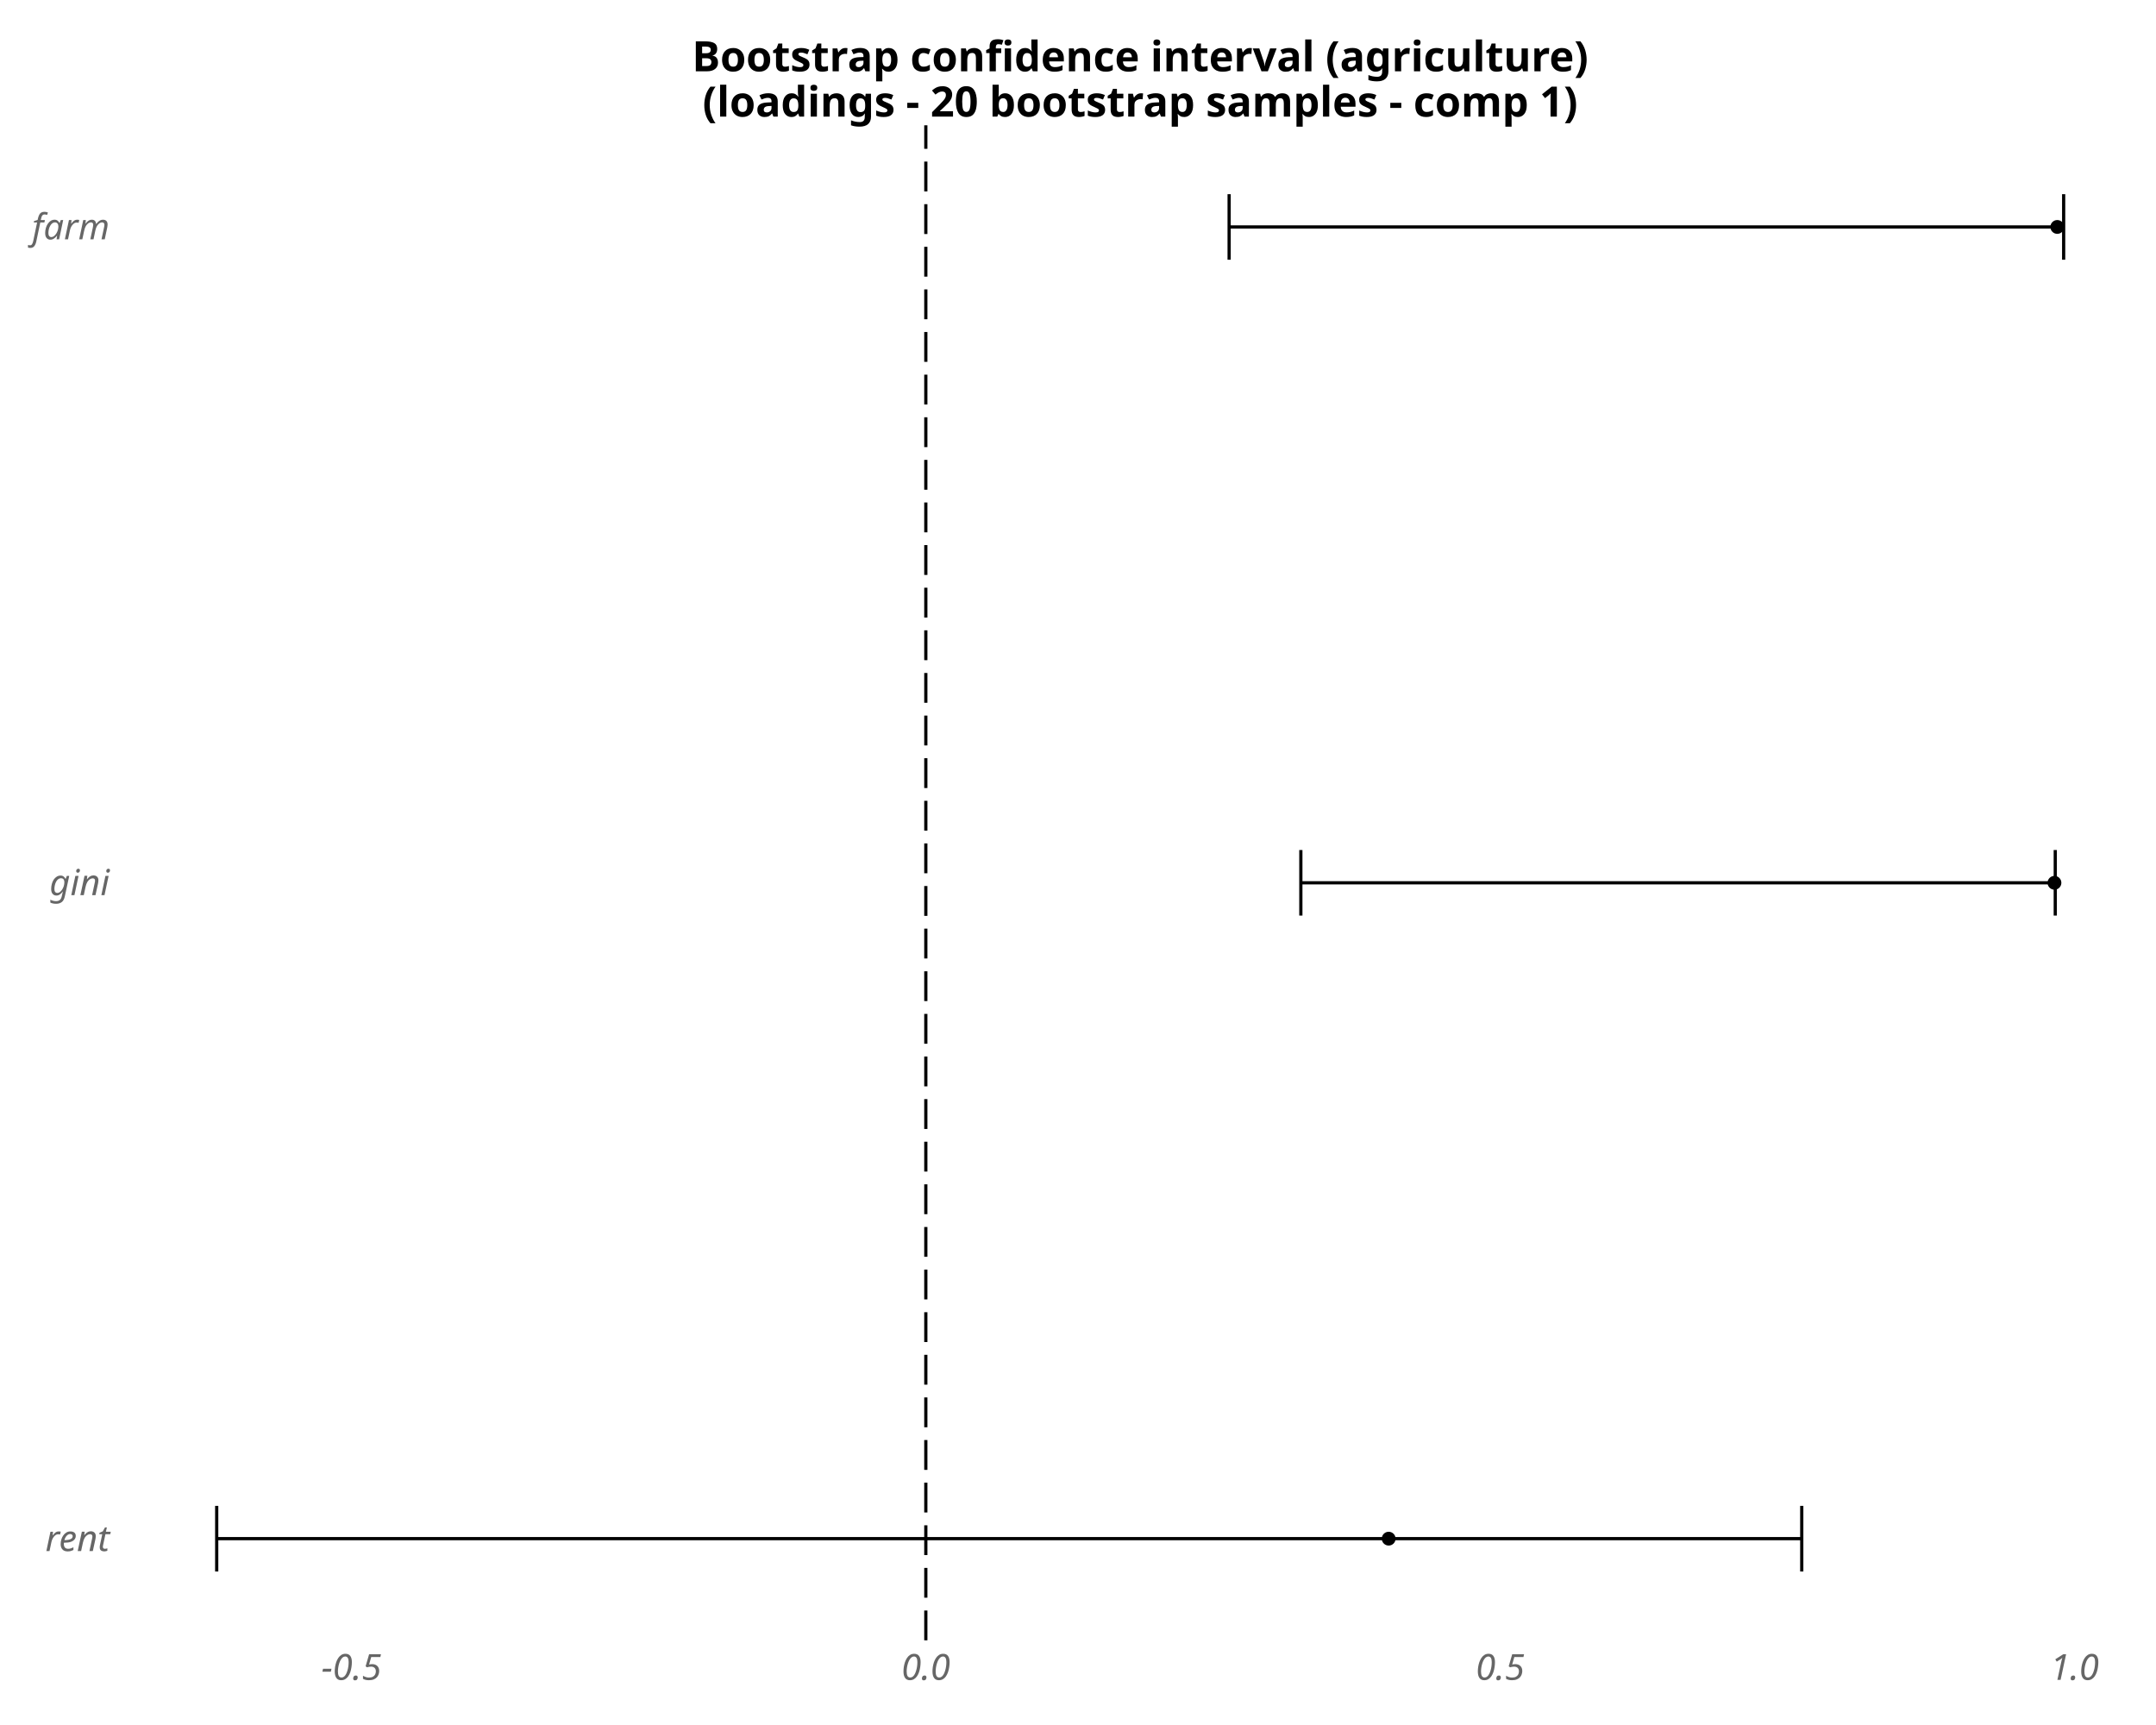
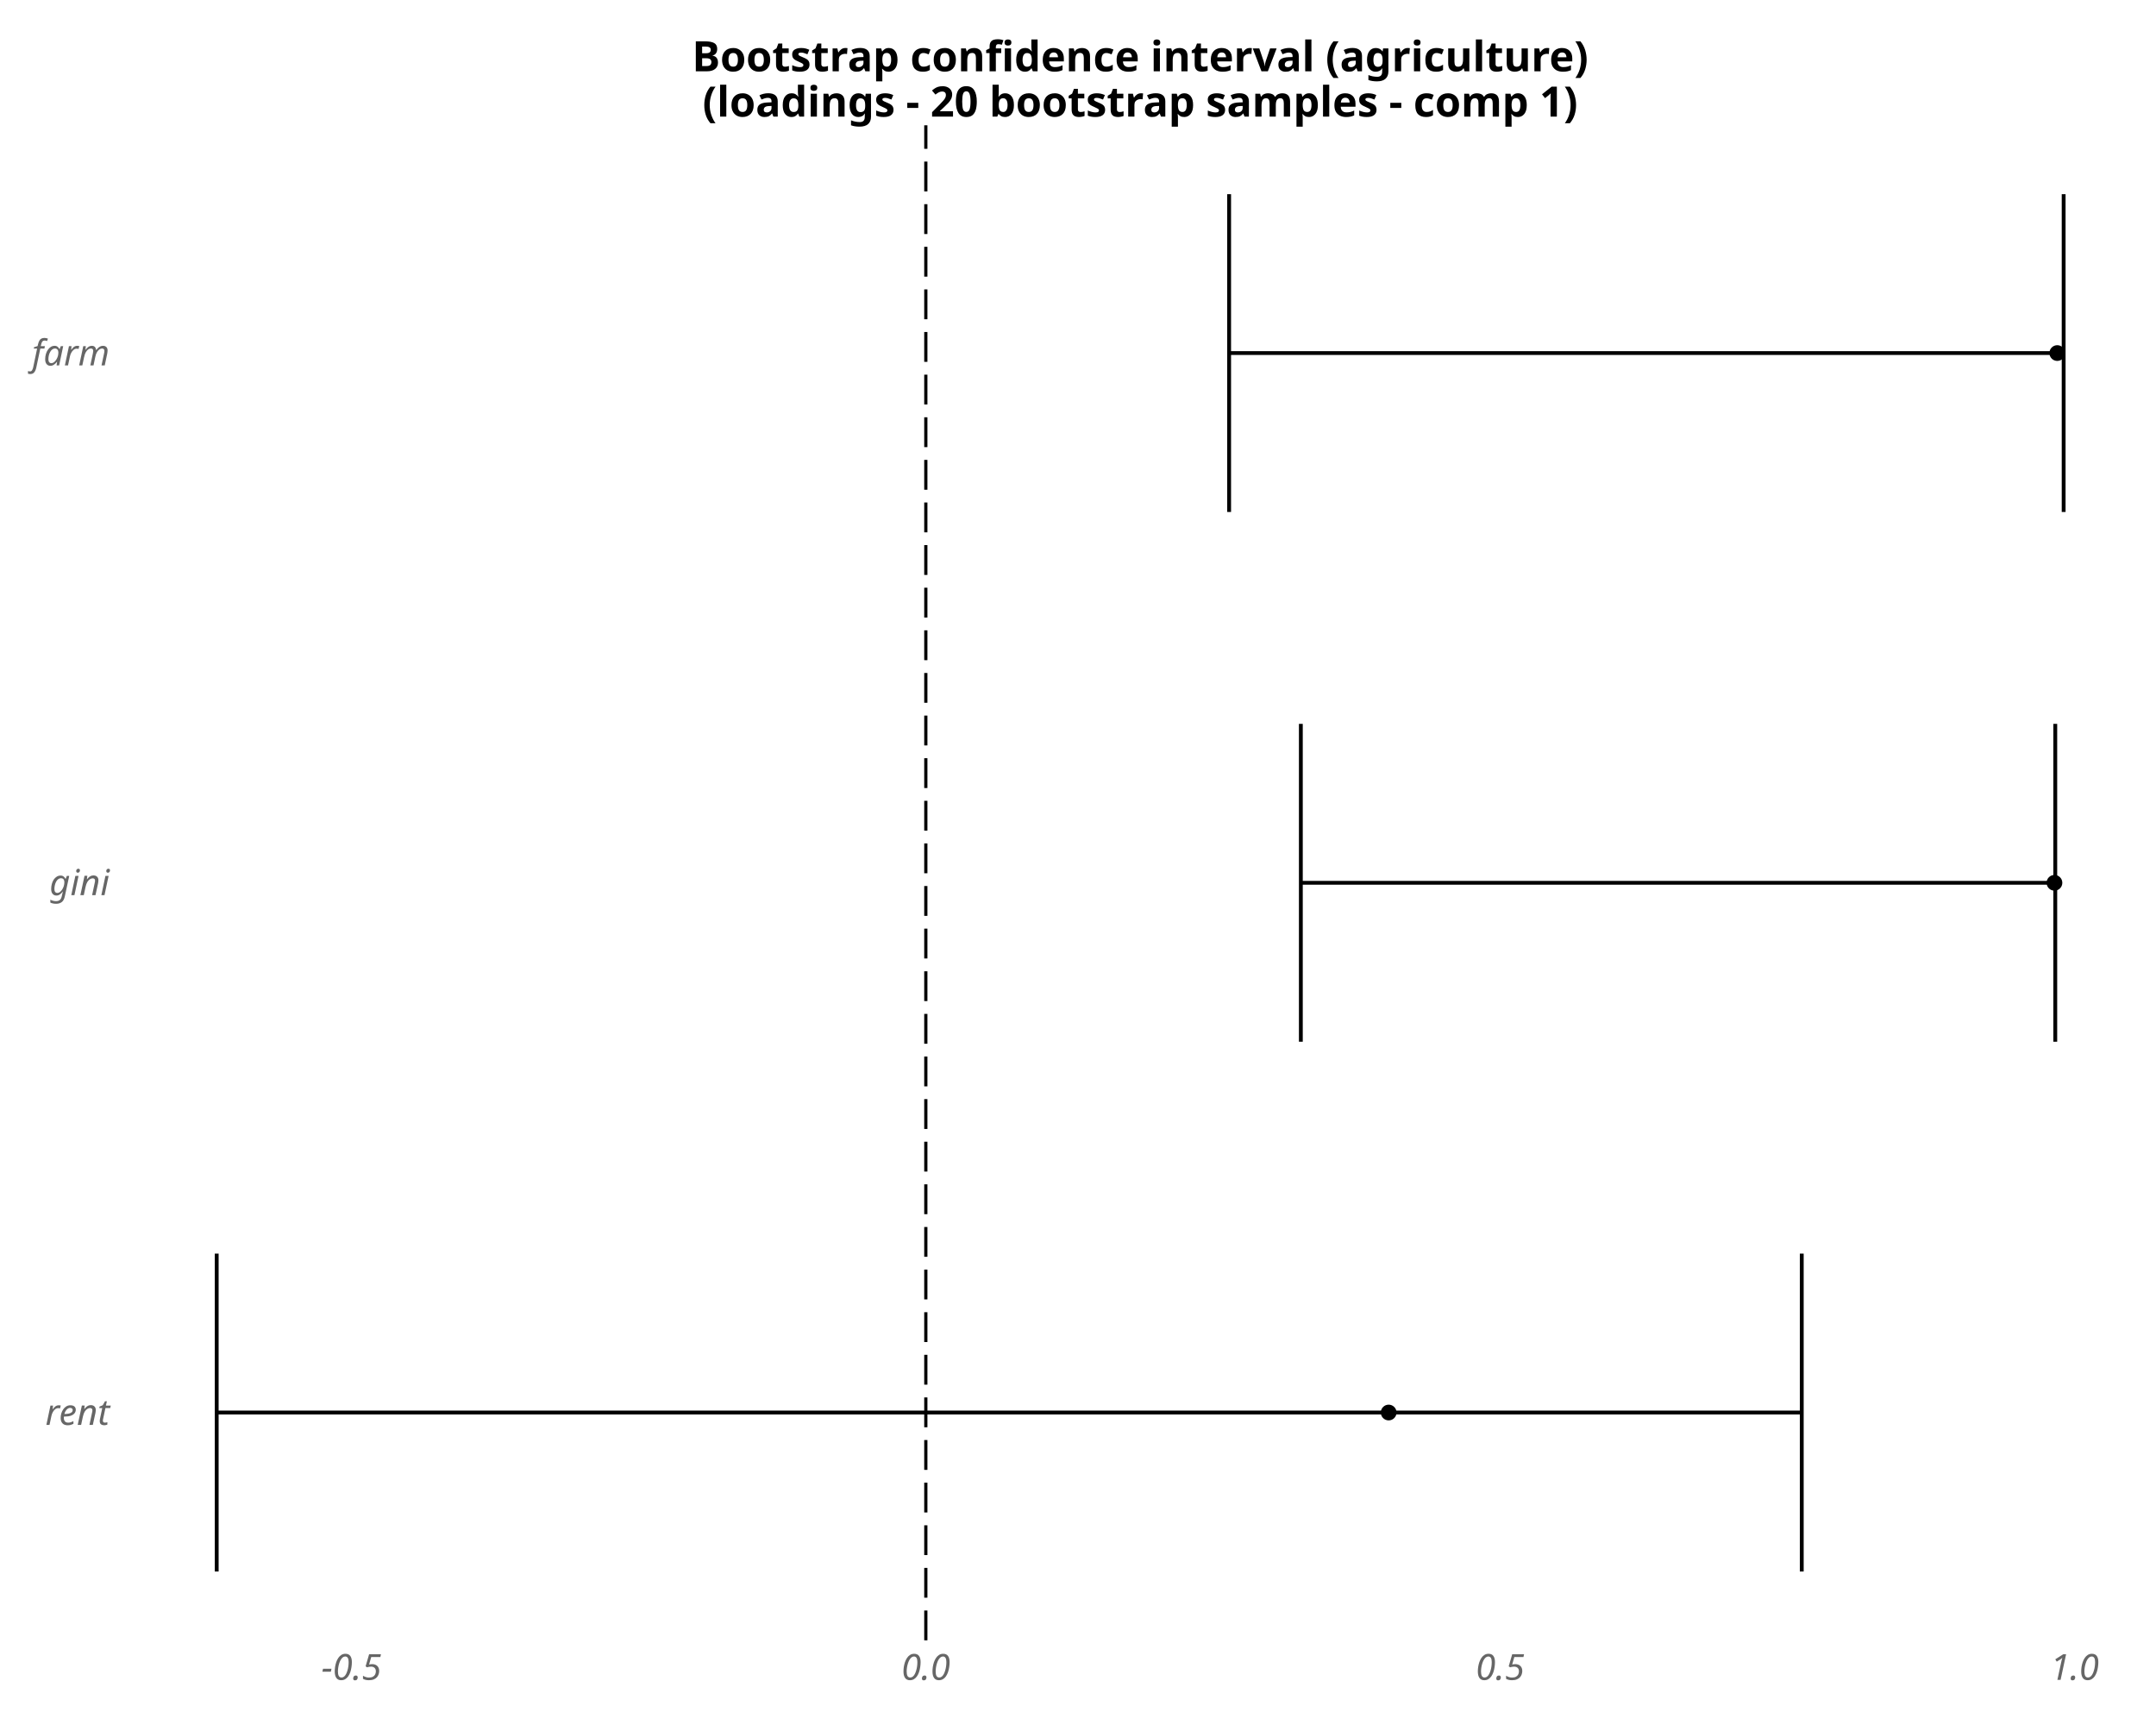
<svg xmlns="http://www.w3.org/2000/svg" class="svglite" data-engine-version="2.0" width="720.00pt" height="576.00pt" viewBox="0 0 720.00 576.00">
  <defs>
    <style type="text/css">
    .svglite line, .svglite polyline, .svglite polygon, .svglite path, .svglite rect, .svglite circle {
      fill: none;
      stroke: #000000;
      stroke-linecap: round;
      stroke-linejoin: round;
      stroke-miterlimit: 10.00;
    }
  </style>
  </defs>
  <rect width="100%" height="100%" style="stroke: none; fill: #FFFFFF;" />
  <defs>
    <clipPath id="cpMC4wMHw3MjAuMDB8MC4wMHw1NzYuMDA=">
      <rect x="0.00" y="0.00" width="720.00" height="576.00" />
    </clipPath>
  </defs>
  <g clip-path="url(#cpMC4wMHw3MjAuMDB8MC4wMHw1NzYuMDA=)">
    <rect x="0.00" y="0.00" width="720.00" height="576.00" style="stroke-width: 1.07; stroke: #FFFFFF; fill: #FFFFFF;" />
  </g>
  <defs>
    <clipPath id="cpNDEuNTN8NzIwLjAwfDQxLjgzfDU0Ny43Mw==">
      <rect x="41.53" y="41.83" width="678.47" height="505.89" />
    </clipPath>
  </defs>
  <g clip-path="url(#cpNDEuNTN8NzIwLjAwfDQxLjgzfDU0Ny43Mw==)">
    <rect x="41.53" y="41.83" width="678.47" height="505.89" style="stroke-width: 1.07; stroke: none; fill: #FFFFFF;" />
-     <circle cx="687.03" cy="75.78" r="1.95" style="stroke-width: 0.71; fill: #000000;" />
-     <circle cx="686.09" cy="294.78" r="1.95" style="stroke-width: 0.71; fill: #000000;" />
-     <circle cx="463.75" cy="513.78" r="1.95" style="stroke-width: 0.71; fill: #000000;" />
-     <polyline points="689.16,86.73 689.16,64.83 " style="stroke-width: 1.07; stroke-linecap: butt;" />
-     <polyline points="689.16,75.78 410.47,75.78 " style="stroke-width: 1.07; stroke-linecap: butt;" />
-     <polyline points="410.47,86.73 410.47,64.83 " style="stroke-width: 1.07; stroke-linecap: butt;" />
-     <polyline points="686.36,305.73 686.36,283.83 " style="stroke-width: 1.07; stroke-linecap: butt;" />
-     <polyline points="686.36,294.78 434.42,294.78 " style="stroke-width: 1.07; stroke-linecap: butt;" />
-     <polyline points="434.42,305.73 434.42,283.83 " style="stroke-width: 1.07; stroke-linecap: butt;" />
-     <polyline points="601.70,524.73 601.70,502.83 " style="stroke-width: 1.07; stroke-linecap: butt;" />
-     <polyline points="601.70,513.78 72.37,513.78 " style="stroke-width: 1.07; stroke-linecap: butt;" />
-     <polyline points="72.37,524.73 72.37,502.83 " style="stroke-width: 1.07; stroke-linecap: butt;" />
+     <circle cx="687.03" cy="117.89" r="2.27" style="stroke-width: 0.71; fill: #000000;" />
+     <circle cx="686.09" cy="294.78" r="2.27" style="stroke-width: 0.71; fill: #000000;" />
+     <circle cx="463.75" cy="471.66" r="2.27" style="stroke-width: 0.71; fill: #000000;" />
+     <polyline points="689.16,170.96 689.16,64.83 " style="stroke-width: 1.28; stroke-linecap: butt;" />
+     <polyline points="689.16,117.89 410.47,117.89 " style="stroke-width: 1.28; stroke-linecap: butt;" />
+     <polyline points="410.47,170.96 410.47,64.83 " style="stroke-width: 1.28; stroke-linecap: butt;" />
+     <polyline points="686.36,347.85 686.36,241.71 " style="stroke-width: 1.28; stroke-linecap: butt;" />
+     <polyline points="686.36,294.78 434.42,294.78 " style="stroke-width: 1.28; stroke-linecap: butt;" />
+     <polyline points="434.42,347.85 434.42,241.71 " style="stroke-width: 1.28; stroke-linecap: butt;" />
+     <polyline points="601.70,524.73 601.70,418.60 " style="stroke-width: 1.28; stroke-linecap: butt;" />
+     <polyline points="601.70,471.66 72.37,471.66 " style="stroke-width: 1.28; stroke-linecap: butt;" />
+     <polyline points="72.37,524.73 72.37,418.60 " style="stroke-width: 1.28; stroke-linecap: butt;" />
    <line x1="309.18" y1="547.73" x2="309.18" y2="41.83" style="stroke-width: 1.07; stroke-dasharray: 9.96,4.27; stroke-linecap: butt;" />
  </g>
  <g clip-path="url(#cpMC4wMHw3MjAuMDB8MC4wMHw1NzYuMDA=)">
-     <text x="36.60" y="79.91" text-anchor="end" style="font-size: 12.00px; font-style: italic; fill: #666666; font-family: sans;" textLength="24.00px" lengthAdjust="spacingAndGlyphs">farm</text>
+     <text x="36.60" y="122.02" text-anchor="end" style="font-size: 12.00px; font-style: italic; fill: #666666; font-family: sans;" textLength="24.00px" lengthAdjust="spacingAndGlyphs">farm</text>
    <text x="36.60" y="298.91" text-anchor="end" style="font-size: 12.00px; font-style: italic; fill: #666666; font-family: sans;" textLength="18.68px" lengthAdjust="spacingAndGlyphs">gini</text>
-     <text x="36.60" y="517.91" text-anchor="end" style="font-size: 12.00px; font-style: italic; fill: #666666; font-family: sans;" textLength="20.68px" lengthAdjust="spacingAndGlyphs">rent</text>
+     <text x="36.60" y="475.79" text-anchor="end" style="font-size: 12.00px; font-style: italic; fill: #666666; font-family: sans;" textLength="20.68px" lengthAdjust="spacingAndGlyphs">rent</text>
    <text x="117.37" y="560.92" text-anchor="middle" style="font-size: 12.00px; font-style: italic; fill: #666666; font-family: sans;" textLength="20.68px" lengthAdjust="spacingAndGlyphs">-0.5</text>
    <text x="309.18" y="560.92" text-anchor="middle" style="font-size: 12.00px; font-style: italic; fill: #666666; font-family: sans;" textLength="16.68px" lengthAdjust="spacingAndGlyphs">0.0</text>
    <text x="500.99" y="560.92" text-anchor="middle" style="font-size: 12.00px; font-style: italic; fill: #666666; font-family: sans;" textLength="16.68px" lengthAdjust="spacingAndGlyphs">0.5</text>
    <text x="692.80" y="560.92" text-anchor="middle" style="font-size: 12.00px; font-style: italic; fill: #666666; font-family: sans;" textLength="16.68px" lengthAdjust="spacingAndGlyphs">1.0</text>
    <text x="380.76" y="23.81" text-anchor="middle" style="font-size: 14.00px; font-weight: bold; font-family: sans;" textLength="259.16px" lengthAdjust="spacingAndGlyphs">Bootstrap confidence interval (agriculture)</text>
    <text x="380.76" y="38.93" text-anchor="middle" style="font-size: 14.00px; font-weight: bold; font-family: sans;" textLength="270.05px" lengthAdjust="spacingAndGlyphs"> (loadings - 20 bootstrap samples - comp 1)</text>
  </g>
</svg>
